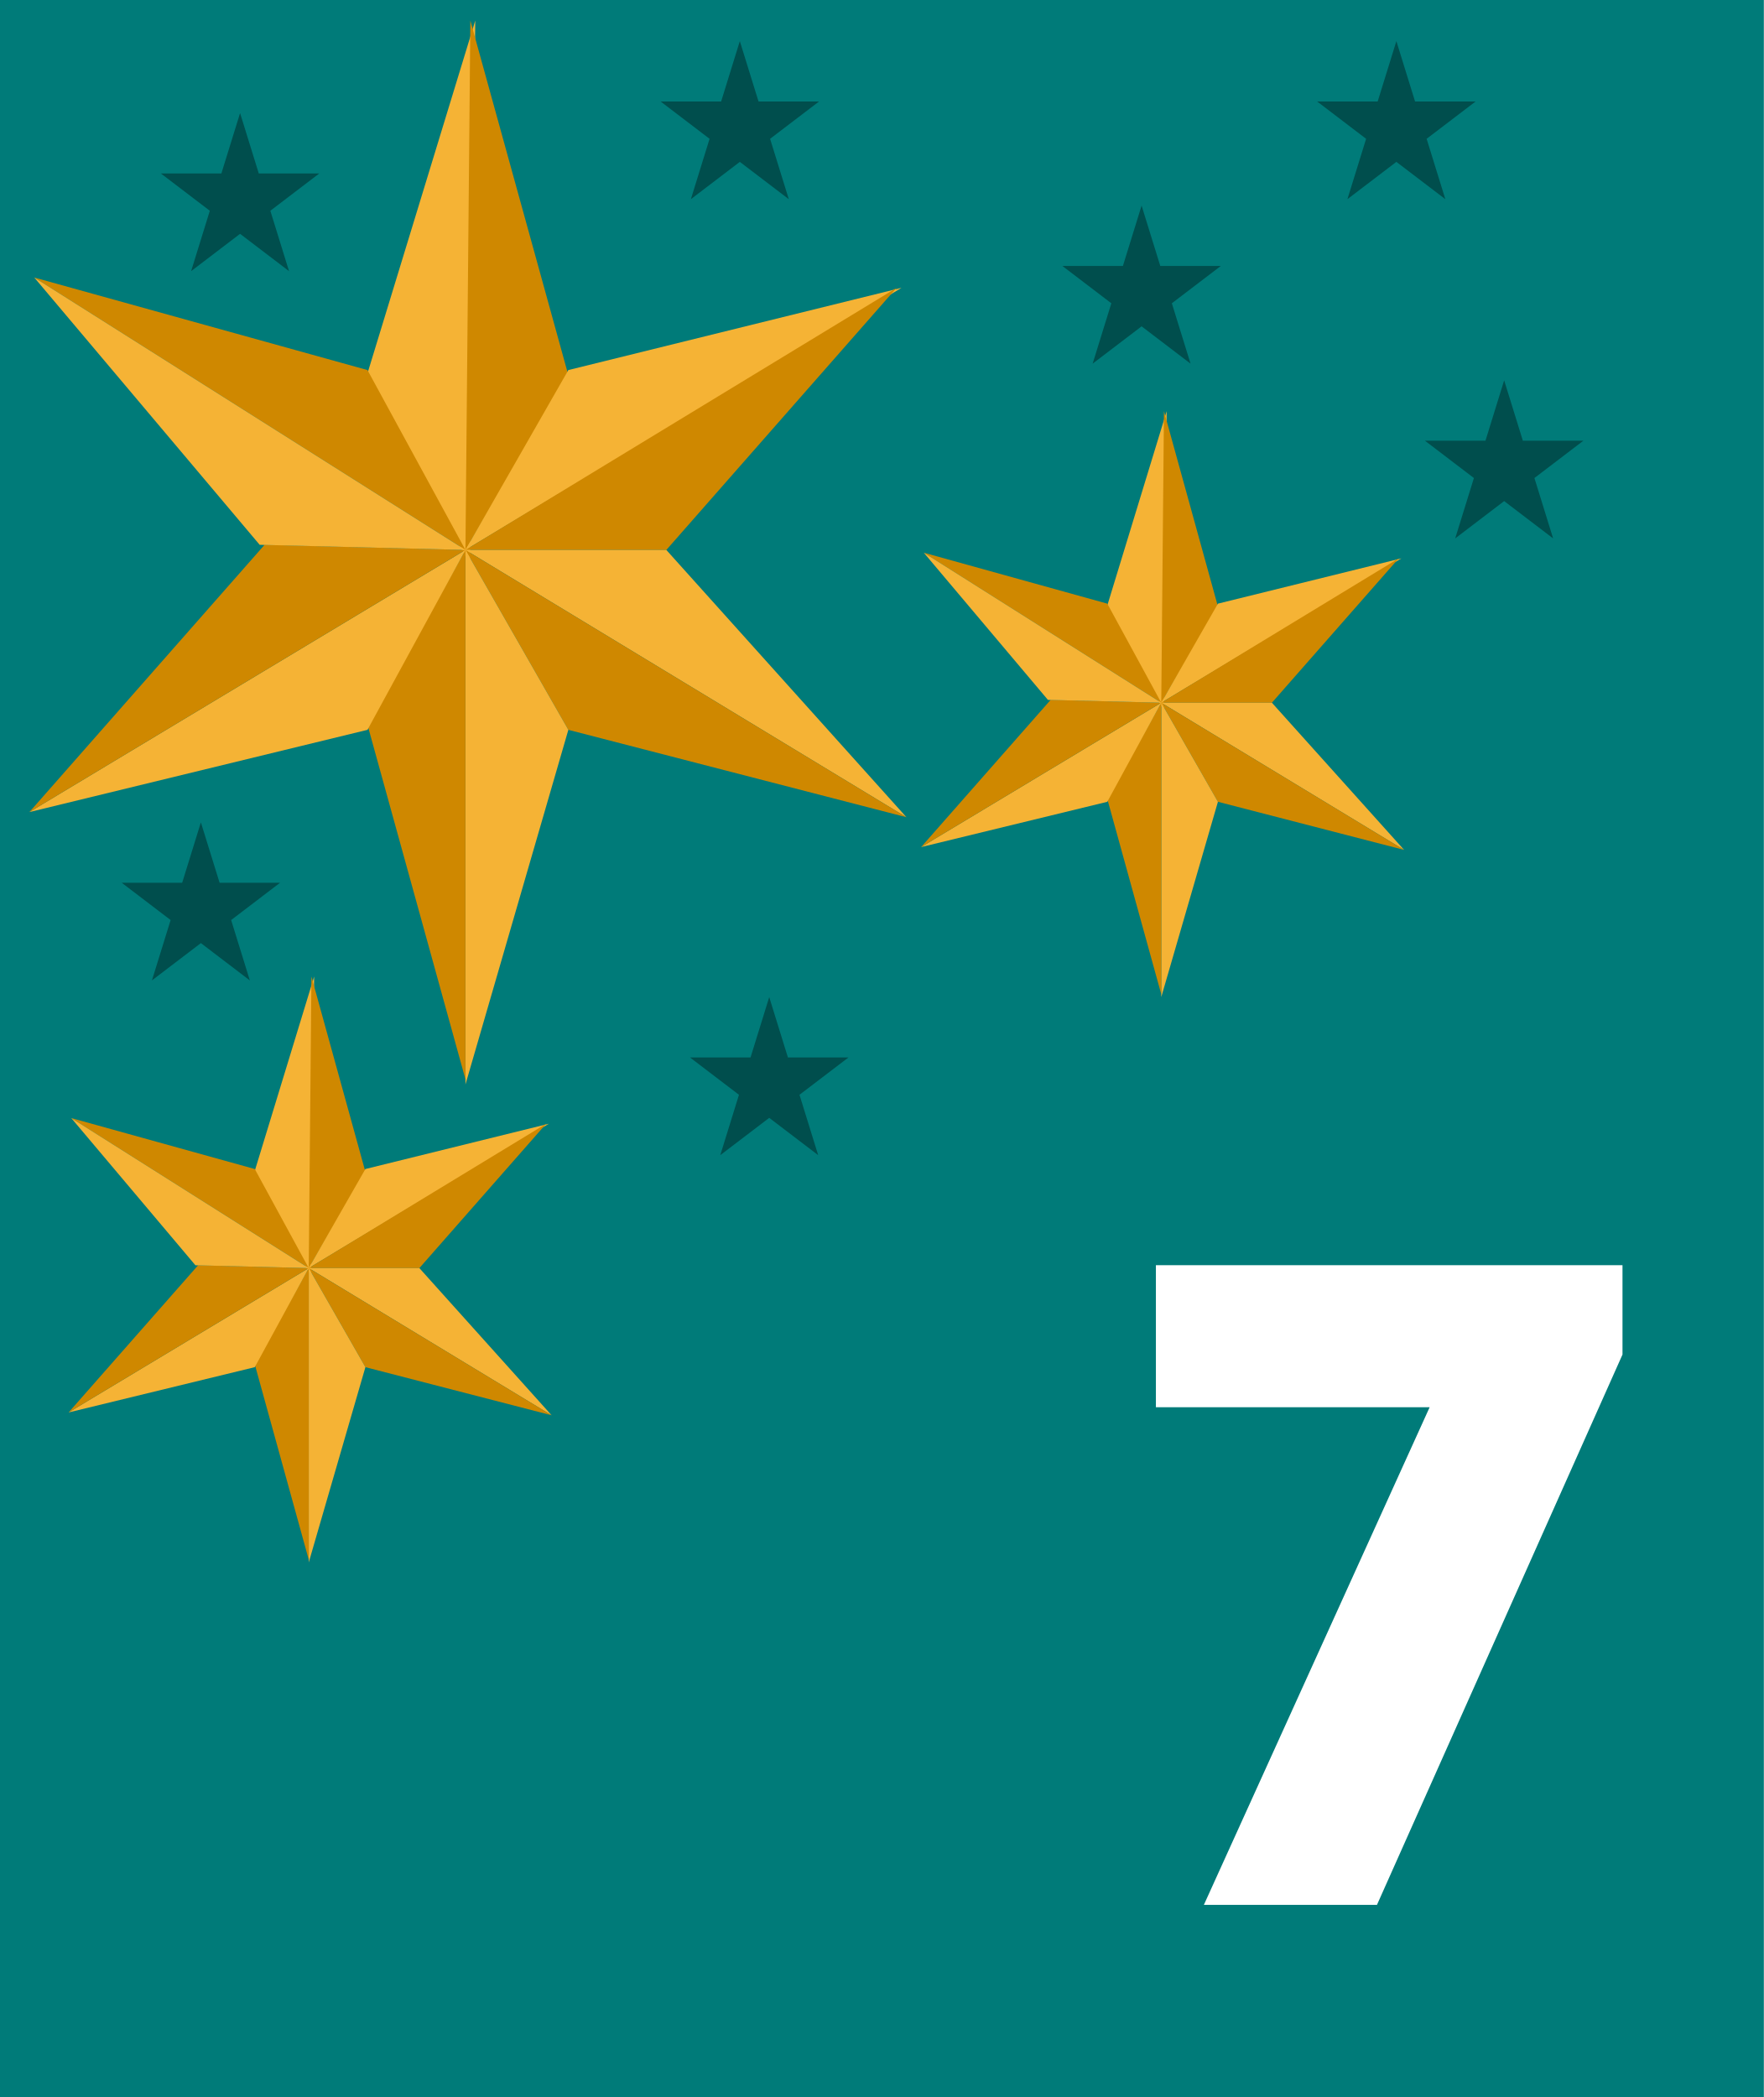
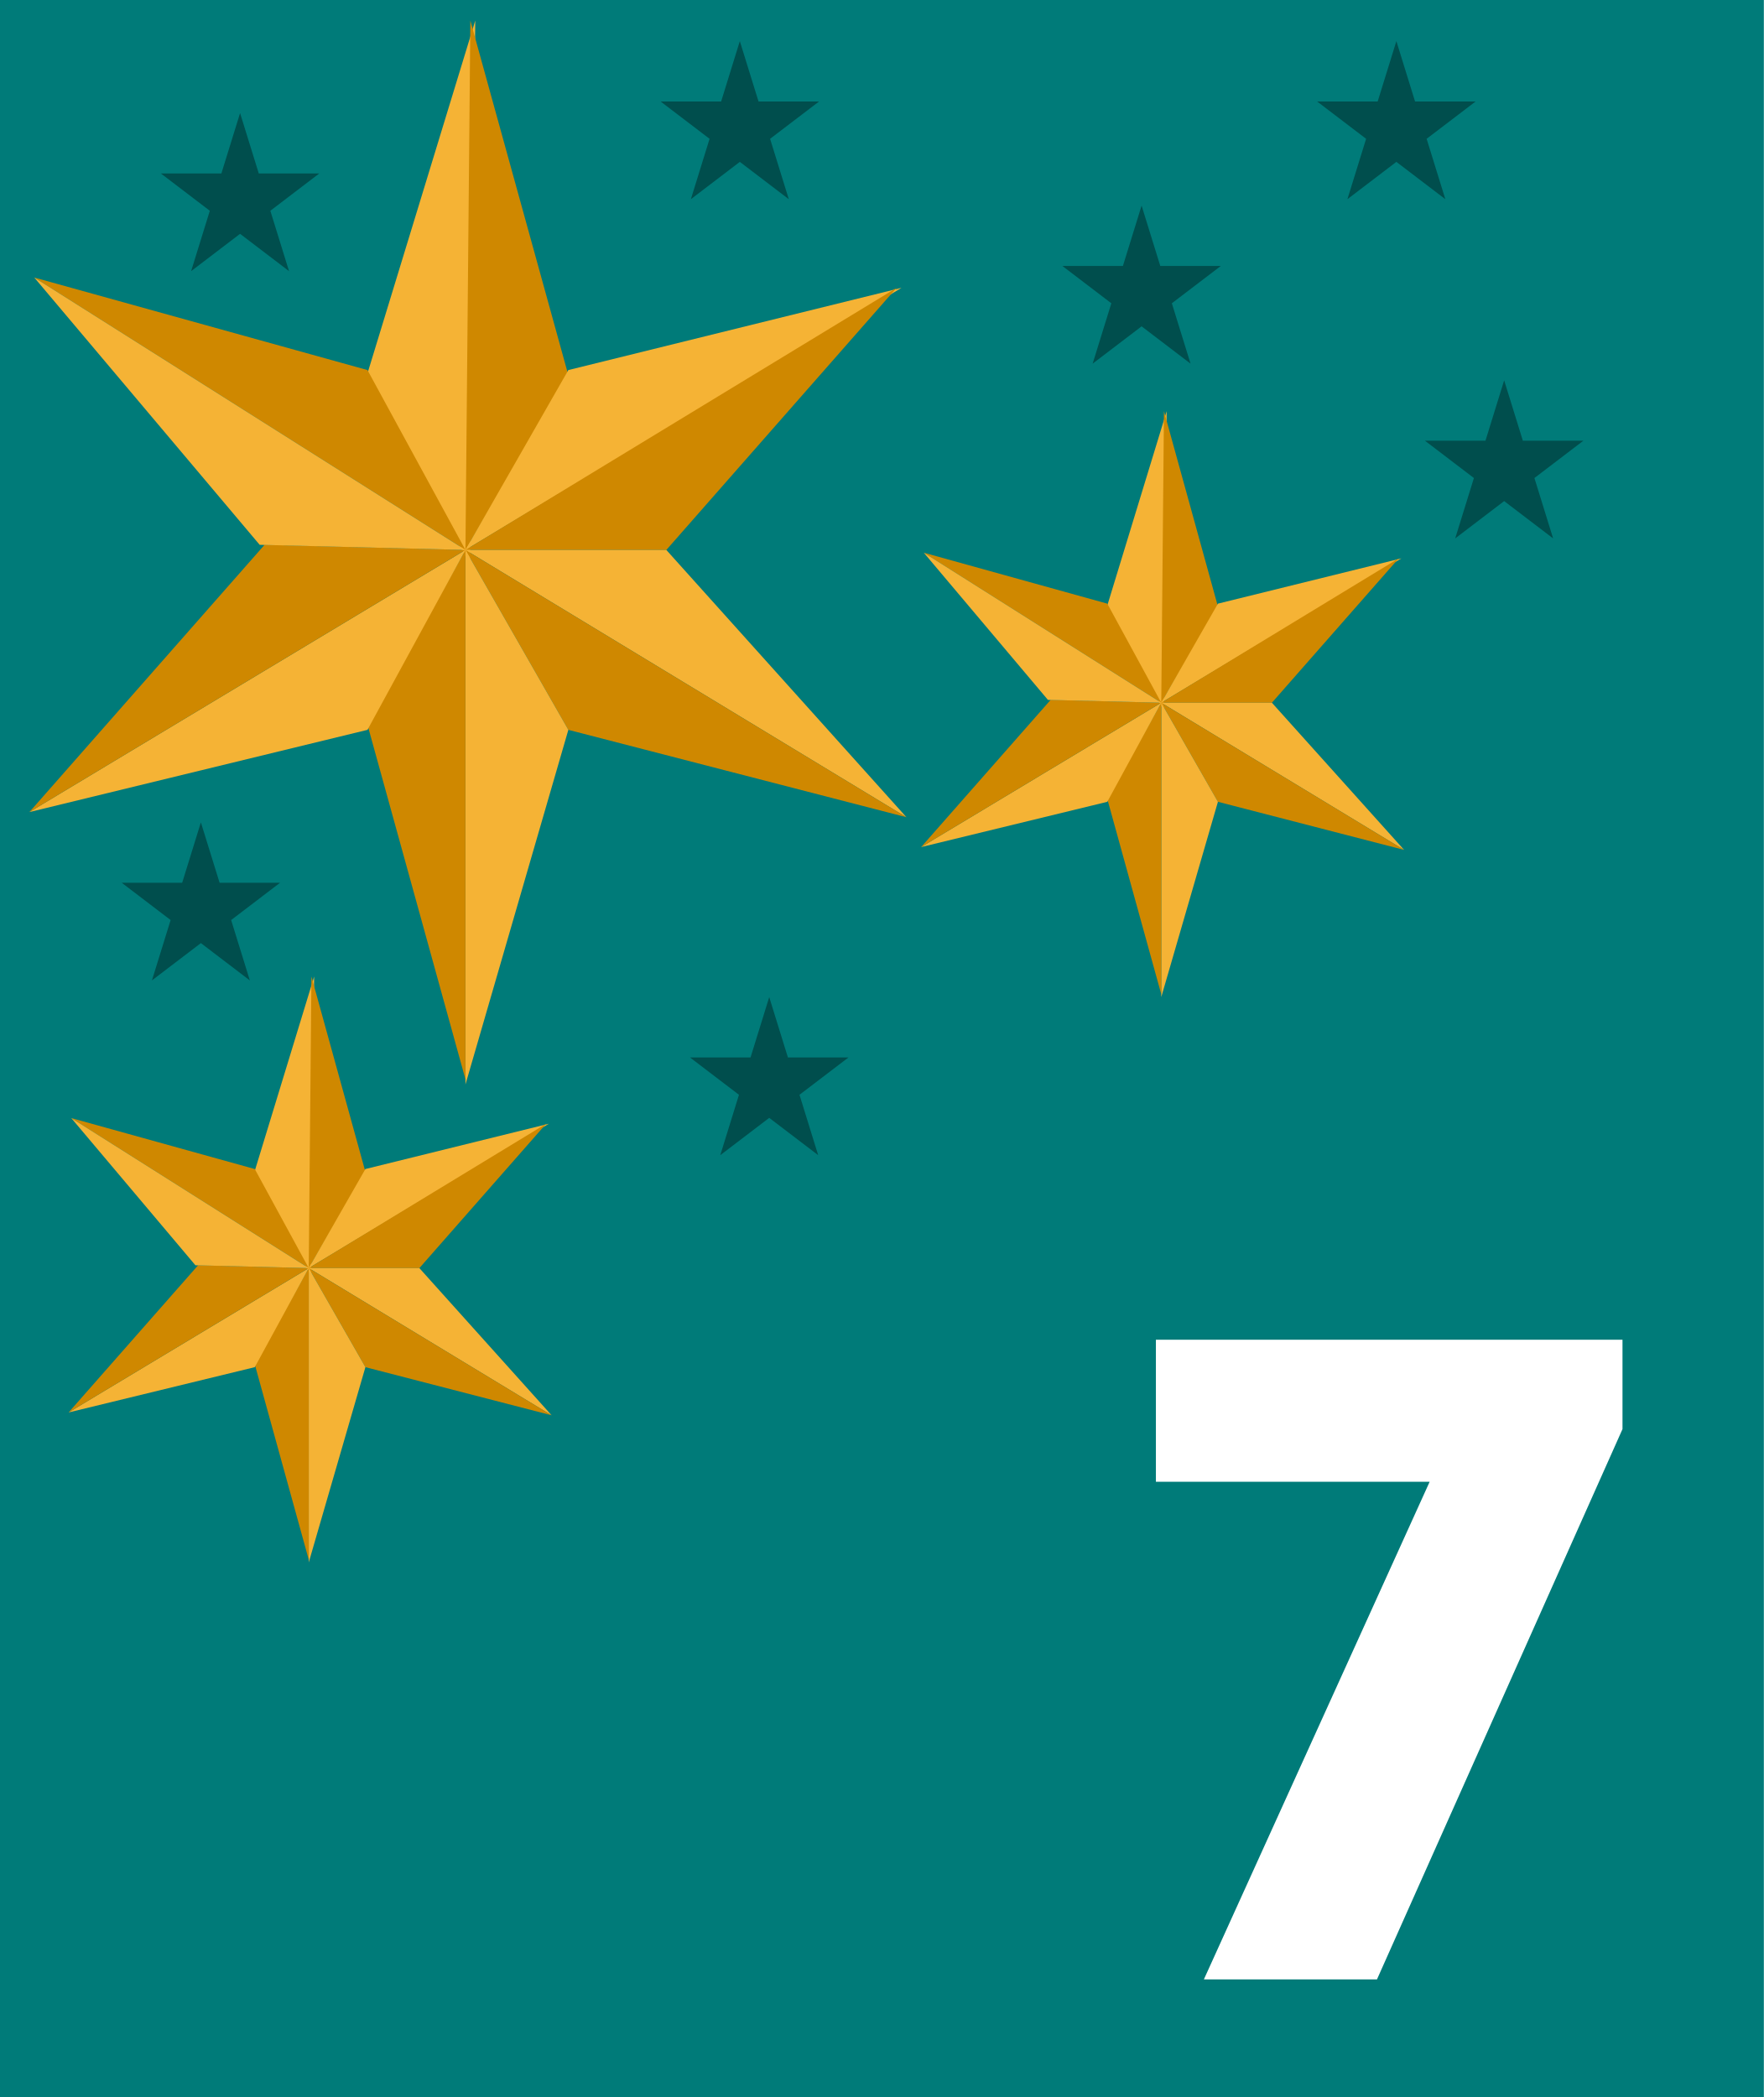
<svg xmlns="http://www.w3.org/2000/svg" width="180" height="214" viewBox="0 0 180 214" fill="none">
  <path d="M0 214V1.436V0H180V214H0Z" fill="#007B79" />
-   <path d="M47.976 57.696L37.5 38.104L48.5 2.098L47.976 57.696Z" fill="#F5B335" />
-   <path d="M58 38.289L48 2.098L47.5 56.123L58 38.289Z" fill="#CF8800" />
+   <path d="M47.976 57.696L37.5 38.105L48.5 2.098L47.976 57.696Z" fill="#F5B335" />
+   <path d="M58 38.29L48 2.098L47.5 56.123L58 38.29Z" fill="#CF8800" />
  <path d="M58 37.765L47.5 56.123L92 29.373L58 37.765Z" fill="#F5B335" />
  <path d="M91.5 29.373L47.5 56.123H68L91.5 29.373Z" fill="#CF8800" />
  <path d="M68 56.123H47.5L92.5 83.397L68 56.123Z" fill="#F5B335" />
-   <path d="M92.5 83.397L47.5 56.123L58 74.48L92.5 83.397Z" fill="#CF8800" />
-   <path d="M58 74.48L47.5 56.123V110.672L58 74.48Z" fill="#F5B335" />
+   <path d="M92.5 83.397L47.5 56.123L58 74.481L92.5 83.397Z" fill="#CF8800" />
+   <path d="M58 74.481L47.5 56.123V110.672L58 74.481Z" fill="#F5B335" />
  <path d="M47.5 110.147V56.123L37.5 73.956L47.5 110.147Z" fill="#CF8800" />
-   <path d="M37.5 74.48L47.5 56.123L3 82.873L37.5 74.48Z" fill="#F5B335" />
+   <path d="M37.5 74.481L47.5 56.123L3 82.873L37.5 74.481Z" fill="#F5B335" />
  <path d="M47.5 56.123L3 82.873L27 55.598L47.5 56.123Z" fill="#CF8800" />
-   <path d="M37.5 37.765L47.5 56.123L3.5 28.323L37.5 37.765Z" fill="#CF8800" />
-   <path d="M47.5 56.123L3.5 28.323L26.5 55.598L47.5 56.123Z" fill="#F5B335" />
-   <path d="M31.77 130.276L26 119.486L32.058 99.657L31.77 130.276Z" fill="#F5B335" />
-   <path d="M37.29 119.588L31.783 99.657L31.507 129.409L37.29 119.588Z" fill="#CF8800" />
-   <path d="M37.29 119.299L31.507 129.409L56.014 114.678L37.29 119.299Z" fill="#F5B335" />
-   <path d="M55.739 114.678L31.507 129.409H42.797L55.739 114.678Z" fill="#CF8800" />
-   <path d="M42.797 129.409H31.507L56.29 144.43L42.797 129.409Z" fill="#F5B335" />
-   <path d="M56.29 144.43L31.507 129.409L37.29 139.52L56.29 144.43Z" fill="#CF8800" />
-   <path d="M37.29 139.52L31.507 129.409V159.451L37.29 139.52Z" fill="#F5B335" />
-   <path d="M31.507 159.162V129.409L26 139.231L31.507 159.162Z" fill="#CF8800" />
-   <path d="M26 139.52L31.507 129.409L7 144.141L26 139.52Z" fill="#F5B335" />
-   <path d="M31.507 129.41L7 144.141L20.217 129.121L31.507 129.41Z" fill="#CF8800" />
-   <path d="M26 119.299L31.507 129.41L7.275 114.1L26 119.299Z" fill="#CF8800" />
+   <path d="M37.5 37.765L47.5 56.123L3.5 28.324L37.5 37.765Z" fill="#CF8800" />
+   <path d="M47.5 56.123L3.5 28.324L26.5 55.599L47.5 56.123Z" fill="#F5B335" />
+   <path d="M31.77 130.276L26 119.487L32.058 99.657L31.77 130.276Z" fill="#F5B335" />
+   <path d="M37.29 119.589L31.783 99.657L31.507 129.41L37.29 119.589Z" fill="#CF8800" />
+   <path d="M37.29 119.3L31.507 129.41L56.015 114.678L37.29 119.3Z" fill="#F5B335" />
+   <path d="M55.739 114.678L31.507 129.41H42.797L55.739 114.678Z" fill="#CF8800" />
+   <path d="M42.797 129.41H31.507L56.29 144.431L42.797 129.41Z" fill="#F5B335" />
+   <path d="M56.29 144.431L31.507 129.41L37.29 139.52L56.29 144.431Z" fill="#CF8800" />
+   <path d="M37.29 139.52L31.507 129.41V159.451L37.29 139.52Z" fill="#F5B335" />
+   <path d="M31.507 159.163V129.41L26 139.231L31.507 159.163Z" fill="#CF8800" />
+   <path d="M26 139.52L31.507 129.41L7 144.142L26 139.52Z" fill="#F5B335" />
+   <path d="M31.507 129.41L7 144.142L20.217 129.121L31.507 129.41Z" fill="#CF8800" />
+   <path d="M26 119.3L31.507 129.41L7.275 114.1L26 119.3Z" fill="#CF8800" />
  <path d="M31.507 129.41L7.275 114.1L19.942 129.121L31.507 129.41Z" fill="#F5B335" />
-   <path d="M118.769 72.58L113 61.79L119.058 41.961L118.769 72.58Z" fill="#F5B335" />
-   <path d="M124.29 61.892L118.783 41.961L118.507 71.713L124.29 61.892Z" fill="#CF8800" />
-   <path d="M124.29 61.603L118.507 71.713L143.015 56.981L124.29 61.603Z" fill="#F5B335" />
-   <path d="M142.739 56.981L118.507 71.713H129.797L142.739 56.981Z" fill="#CF8800" />
-   <path d="M129.797 71.713H118.507L143.29 86.734L129.797 71.713Z" fill="#F5B335" />
-   <path d="M143.29 86.734L118.507 71.713L124.29 81.823L143.29 86.734Z" fill="#CF8800" />
-   <path d="M124.29 81.823L118.507 71.713V101.755L124.29 81.823Z" fill="#F5B335" />
-   <path d="M118.507 101.466V71.713L113 81.535L118.507 101.466Z" fill="#CF8800" />
-   <path d="M113 81.823L118.507 71.713L94 86.445L113 81.823Z" fill="#F5B335" />
-   <path d="M118.507 71.713L94 86.445L107.217 71.425L118.507 71.713Z" fill="#CF8800" />
-   <path d="M113 61.603L118.507 71.713L94.275 56.404L113 61.603Z" fill="#CF8800" />
-   <path d="M118.507 71.713L94.275 56.404L106.942 71.425L118.507 71.713Z" fill="#F5B335" />
-   <path d="M75.5 4.196L77.408 10.357H83.584L78.588 14.165L80.496 20.326L75.5 16.519L70.504 20.326L72.412 14.165L67.416 10.357H73.592L75.5 4.196Z" fill="#004E4D" />
-   <path d="M78.5 101.755L80.408 107.916H86.584L81.588 111.724L83.496 117.885L78.5 114.077L73.504 117.885L75.412 111.724L70.416 107.916H76.592L78.5 101.755Z" fill="#004E4D" />
-   <path d="M116.5 20.98L118.408 27.142H124.584L119.588 30.95L121.496 37.111L116.5 33.303L111.504 37.111L113.412 30.95L108.416 27.142H114.592L116.5 20.98Z" fill="#004E4D" />
+   <path d="M118.769 72.58L113 61.791L119.058 41.961L118.769 72.58Z" fill="#F5B335" />
+   <path d="M124.29 61.892L118.783 41.961L118.507 71.714L124.29 61.892Z" fill="#CF8800" />
+   <path d="M124.29 61.603L118.507 71.714L143.015 56.982L124.29 61.603Z" fill="#F5B335" />
+   <path d="M142.739 56.982L118.507 71.714H129.797L142.739 56.982Z" fill="#CF8800" />
+   <path d="M129.797 71.714H118.507L143.29 86.734L129.797 71.714Z" fill="#F5B335" />
+   <path d="M143.29 86.734L118.507 71.714L124.29 81.824L143.29 86.734Z" fill="#CF8800" />
+   <path d="M124.29 81.824L118.507 71.714V101.755L124.29 81.824Z" fill="#F5B335" />
+   <path d="M118.507 101.466V71.714L113 81.535L118.507 101.466Z" fill="#CF8800" />
+   <path d="M113 81.824L118.507 71.714L94 86.445L113 81.824Z" fill="#F5B335" />
+   <path d="M118.507 71.714L94 86.446L107.217 71.425L118.507 71.714Z" fill="#CF8800" />
+   <path d="M113 61.603L118.507 71.714L94.275 56.404L113 61.603Z" fill="#CF8800" />
+   <path d="M118.507 71.714L94.275 56.404L106.942 71.425L118.507 71.714Z" fill="#F5B335" />
+   <path d="M75.5 4.196L77.408 10.358H83.584L78.588 14.165L80.496 20.327L75.5 16.519L70.504 20.327L72.412 14.165L67.416 10.358H73.592L75.5 4.196Z" fill="#004E4D" />
+   <path d="M78.5 101.755L80.408 107.916H86.584L81.588 111.724L83.496 117.886L78.5 114.078L73.504 117.886L75.412 111.724L70.416 107.916H76.592L78.5 101.755Z" fill="#004E4D" />
+   <path d="M116.5 20.981L118.408 27.142H124.584L119.588 30.95L121.496 37.111L116.5 33.303L111.504 37.111L113.412 30.95L108.416 27.142H114.592L116.5 20.981Z" fill="#004E4D" />
  <path d="M20.5 83.922L22.408 90.083H28.584L23.588 93.891L25.496 100.052L20.5 96.244L15.504 100.052L17.412 93.891L12.416 90.083H18.592L20.5 83.922Z" fill="#004E4D" />
-   <path d="M24.5 11.539L26.408 17.701H32.584L27.588 21.508L29.496 27.67L24.5 23.862L19.504 27.67L21.412 21.508L16.416 17.701H22.592L24.5 11.539Z" fill="#004E4D" />
-   <path d="M142.5 4.196L144.408 10.357H150.584L145.588 14.165L147.496 20.326L142.5 16.519L137.504 20.326L139.412 14.165L134.416 10.357H140.592L142.5 4.196Z" fill="#004E4D" />
+   <path d="M24.5 11.54L26.408 17.701H32.584L27.588 21.509L29.496 27.67L24.5 23.862L19.504 27.67L21.412 21.509L16.416 17.701H22.592L24.5 11.54Z" fill="#004E4D" />
+   <path d="M142.5 4.196L144.408 10.358H150.584L145.588 14.165L147.496 20.327L142.5 16.519L137.504 20.327L139.412 14.165L134.416 10.358H140.592L142.5 4.196Z" fill="#004E4D" />
  <path d="M153.5 38.814L155.408 44.975H161.584L156.588 48.783L158.496 54.944L153.5 51.136L148.504 54.944L150.412 48.783L145.416 44.975H151.592L153.5 38.814Z" fill="#004E4D" />
-   <path d="M117.96 129.112H165.576V138.232L140.52 194.392H122.856L145.896 143.608H117.96V129.112Z" fill="white" />
+   <path d="M117.96 136.72H165.576V145.84L140.52 202H122.856L145.896 151.216H117.96V136.72Z" fill="white" />
</svg>
